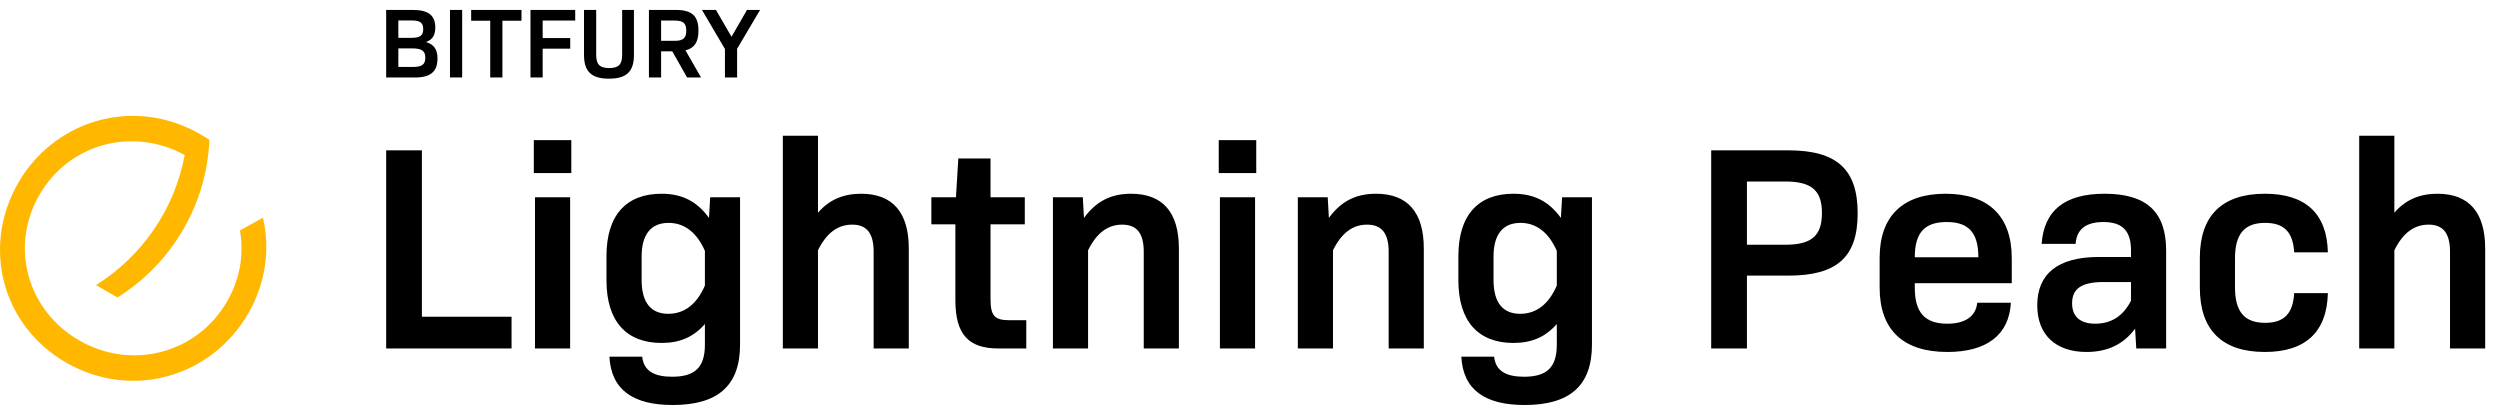
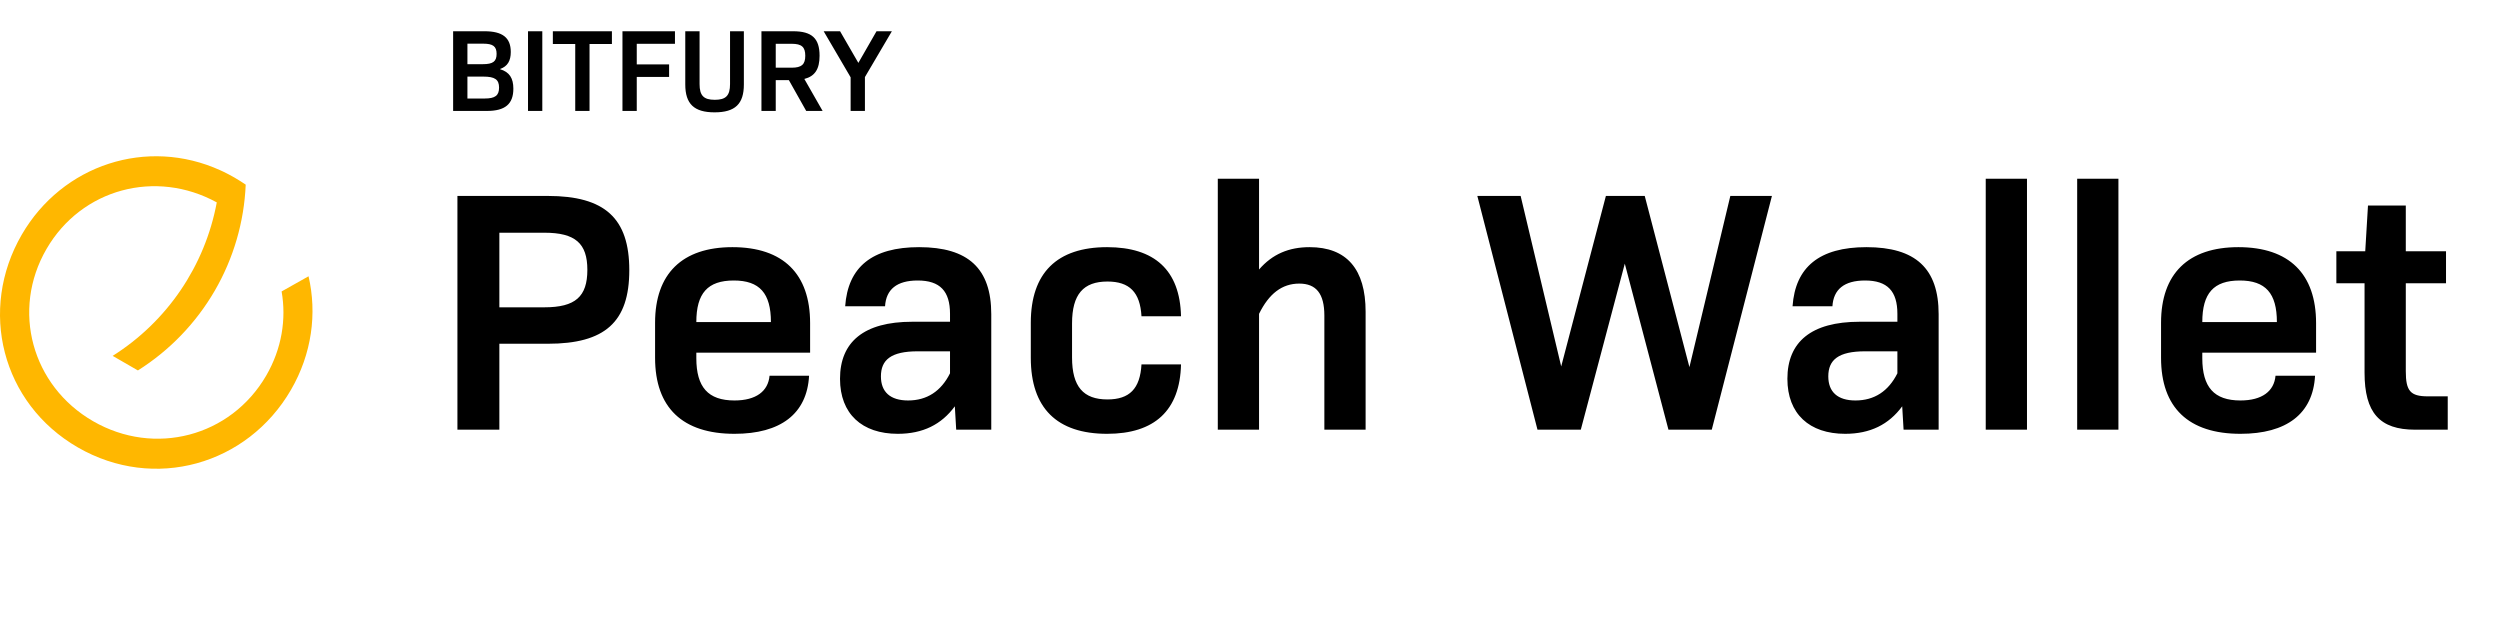
- <svg xmlns="http://www.w3.org/2000/svg" width="151px" height="25px" viewBox="0 0 151 25" version="1.1">
-   <g id="Website" stroke="none" stroke-width="1" fill="none" fill-rule="evenodd">
-     <g id="1.1" transform="translate(-1120, -3253)">
-       <g id="Chart/1" transform="translate(170, 3228)">
-         <g id="Bitfury_Peach_Logo" transform="translate(950, 24)">
-           <rect id="Background" x="0" y="0" width="150" height="32" />
-           <path d="M23.324,22.048 L23.324,10.08 L25.483,10.08 L25.483,20.13 L30.898,20.13 L30.898,22.048 L23.324,22.048 Z M32.242,11.453 L32.242,9.464 L34.507,9.464 L34.507,11.453 L32.242,11.453 Z M32.313,22.048 L32.313,12.914 L34.436,12.914 L34.436,22.048 L32.313,22.048 Z M40.629,25.462 C38.241,25.462 36.914,24.547 36.808,22.541 L38.789,22.541 C38.878,23.403 39.515,23.755 40.594,23.755 C41.974,23.755 42.576,23.192 42.576,21.819 L42.576,20.57 C41.886,21.362 41.054,21.714 39.957,21.714 C37.834,21.714 36.631,20.411 36.631,17.93 L36.631,16.469 C36.631,13.987 37.834,12.702 39.957,12.702 C41.196,12.702 42.098,13.16 42.824,14.163 L42.894,12.914 L44.699,12.914 L44.699,21.819 C44.699,24.301 43.354,25.462 40.629,25.462 Z M40.364,19.954 C41.355,19.954 42.098,19.355 42.576,18.246 L42.576,16.152 C42.098,15.061 41.355,14.462 40.382,14.462 C39.338,14.462 38.754,15.131 38.754,16.504 L38.754,17.912 C38.754,19.302 39.338,19.954 40.364,19.954 Z M47.283,22.048 L47.283,9.2 L49.406,9.2 L49.406,13.846 C50.096,13.054 50.945,12.702 52.007,12.702 C53.918,12.702 54.891,13.829 54.891,16.011 L54.891,22.048 L52.768,22.048 L52.768,16.205 C52.768,15.078 52.343,14.568 51.476,14.568 C50.591,14.568 49.919,15.078 49.406,16.117 L49.406,22.048 L47.283,22.048 Z M60.306,22.048 C58.483,22.048 57.705,21.186 57.705,19.126 L57.705,14.55 L56.254,14.55 L56.254,12.914 L57.74,12.914 L57.882,10.573 L59.828,10.573 L59.828,12.914 L61.898,12.914 L61.898,14.55 L59.828,14.55 L59.828,19.056 C59.828,20.059 60.058,20.341 60.96,20.341 L61.987,20.341 L61.987,22.048 L60.306,22.048 Z M63.597,22.048 L63.597,12.914 L65.402,12.914 L65.472,14.163 C66.216,13.142 67.118,12.702 68.321,12.702 C70.232,12.702 71.205,13.829 71.205,16.011 L71.205,22.048 L69.082,22.048 L69.082,16.205 C69.082,15.078 68.657,14.568 67.773,14.568 C66.906,14.568 66.233,15.078 65.72,16.117 L65.72,22.048 L63.597,22.048 Z M73.612,11.453 L73.612,9.464 L75.877,9.464 L75.877,11.453 L73.612,11.453 Z M73.683,22.048 L73.683,12.914 L75.806,12.914 L75.806,22.048 L73.683,22.048 Z M78.389,22.048 L78.389,12.914 L80.194,12.914 L80.265,14.163 C81.008,13.142 81.91,12.702 83.114,12.702 C85.025,12.702 85.998,13.829 85.998,16.011 L85.998,22.048 L83.875,22.048 L83.875,16.205 C83.875,15.078 83.45,14.568 82.565,14.568 C81.698,14.568 81.026,15.078 80.513,16.117 L80.513,22.048 L78.389,22.048 Z M92.085,25.462 C89.696,25.462 88.369,24.547 88.263,22.541 L90.245,22.541 C90.333,23.403 90.97,23.755 92.049,23.755 C93.429,23.755 94.031,23.192 94.031,21.819 L94.031,20.57 C93.341,21.362 92.509,21.714 91.412,21.714 C89.289,21.714 88.086,20.411 88.086,17.93 L88.086,16.469 C88.086,13.987 89.289,12.702 91.412,12.702 C92.651,12.702 93.553,13.16 94.279,14.163 L94.35,12.914 L96.154,12.914 L96.154,21.819 C96.154,24.301 94.81,25.462 92.085,25.462 Z M91.819,19.954 C92.81,19.954 93.553,19.355 94.031,18.246 L94.031,16.152 C93.553,15.061 92.81,14.462 91.837,14.462 C90.793,14.462 90.209,15.131 90.209,16.504 L90.209,17.912 C90.209,19.302 90.793,19.954 91.819,19.954 Z M103.356,22.048 L103.356,10.08 L108.01,10.08 C110.947,10.08 112.203,11.224 112.203,13.882 C112.203,16.539 110.947,17.648 108.01,17.648 L105.515,17.648 L105.515,22.048 L103.356,22.048 Z M105.515,15.782 L107.833,15.782 C109.425,15.782 110.045,15.237 110.045,13.864 C110.045,12.509 109.425,11.963 107.833,11.963 L105.515,11.963 L105.515,15.782 Z M117.618,22.259 C114.946,22.259 113.53,20.922 113.53,18.37 L113.53,16.574 C113.53,14.058 114.928,12.702 117.512,12.702 C120.13,12.702 121.51,14.075 121.51,16.592 L121.51,18.106 L115.654,18.106 L115.654,18.387 C115.654,19.866 116.255,20.552 117.618,20.552 C118.732,20.552 119.352,20.077 119.423,19.285 L121.457,19.285 C121.351,21.238 119.989,22.259 117.618,22.259 Z M115.654,16.539 L119.493,16.539 C119.493,15.061 118.909,14.41 117.582,14.41 C116.238,14.41 115.654,15.061 115.654,16.539 Z M126.023,22.259 C124.182,22.259 123.05,21.238 123.05,19.443 C123.05,17.56 124.271,16.522 126.766,16.522 L128.712,16.522 L128.712,16.117 C128.712,14.955 128.199,14.41 127.049,14.41 C125.969,14.41 125.421,14.867 125.368,15.73 L123.315,15.73 C123.457,13.723 124.695,12.702 127.12,12.702 C129.65,12.702 130.835,13.794 130.835,16.134 L130.835,22.048 L129.031,22.048 L128.96,20.851 C128.27,21.784 127.314,22.259 126.023,22.259 Z M126.553,20.552 C127.527,20.552 128.252,20.077 128.712,19.162 L128.712,18.035 L127.049,18.035 C125.669,18.035 125.155,18.475 125.155,19.32 C125.155,20.112 125.633,20.552 126.553,20.552 Z M136.798,22.259 C134.215,22.259 132.87,20.939 132.87,18.37 L132.87,16.574 C132.87,14.022 134.215,12.702 136.798,12.702 C139.24,12.702 140.55,13.882 140.603,16.24 L138.568,16.24 C138.497,15.008 137.949,14.462 136.816,14.462 C135.577,14.462 134.994,15.114 134.994,16.61 L134.994,18.352 C134.994,19.848 135.577,20.499 136.816,20.499 C137.949,20.499 138.497,19.954 138.568,18.704 L140.603,18.704 C140.55,21.062 139.24,22.259 136.798,22.259 Z M142.496,22.048 L142.496,9.2 L144.619,9.2 L144.619,13.846 C145.309,13.054 146.159,12.702 147.22,12.702 C149.131,12.702 150.105,13.829 150.105,16.011 L150.105,22.048 L147.981,22.048 L147.981,16.205 C147.981,15.078 147.557,14.568 146.69,14.568 C145.805,14.568 145.132,15.078 144.619,16.117 L144.619,22.048 L142.496,22.048 Z" id="Lightning-Peach" fill="#000000" />
-           <path d="M15.882,14.145 C16.326,16.048 16.052,18.118 14.977,19.96 C12.736,23.803 7.94,25.161 4.012,22.91 C0.081,20.657 -1.121,15.857 1.12,12.015 C3.21,8.43 7.571,7.013 11.346,8.721 C11.395,8.745 11.443,8.765 11.493,8.788 C11.687,8.883 11.88,8.982 12.071,9.092 C12.259,9.201 12.442,9.317 12.619,9.434 L12.648,9.454 C12.567,11.366 12.02,13.229 11.055,14.884 C10.087,16.542 8.729,17.943 7.098,18.967 L5.799,18.221 C8.609,16.458 10.551,13.61 11.158,10.363 C8.022,8.651 4.196,9.657 2.394,12.746 C0.567,15.877 1.635,19.756 4.795,21.567 C7.953,23.379 11.876,22.362 13.703,19.229 C14.504,17.856 14.745,16.341 14.495,14.922 L15.883,14.145" id="Path" fill="#ffb700" />
-           <path d="M23.324,5.68 L23.324,1.6 L24.941,1.6 C25.87,1.6 26.292,1.93 26.292,2.662 C26.292,3.112 26.129,3.394 25.743,3.532 L25.743,3.544 C26.226,3.688 26.425,4.006 26.425,4.54 C26.425,5.326 26.003,5.68 25.068,5.68 L23.324,5.68 Z M24.06,3.286 L24.851,3.286 C25.375,3.286 25.562,3.148 25.562,2.758 C25.562,2.374 25.375,2.236 24.875,2.236 L24.06,2.236 L24.06,3.286 Z M24.06,5.044 L24.947,5.044 C25.49,5.044 25.689,4.888 25.689,4.486 C25.689,4.072 25.478,3.922 24.875,3.922 L24.06,3.922 L24.06,5.044 Z M27.179,5.68 L27.179,1.6 L27.915,1.6 L27.915,5.68 L27.179,5.68 Z M29.61,5.68 L29.61,2.254 L28.458,2.254 L28.458,1.6 L31.498,1.6 L31.498,2.254 L30.346,2.254 L30.346,5.68 L29.61,5.68 Z M32.041,5.68 L32.041,1.6 L34.743,1.6 L34.743,2.242 L32.777,2.242 L32.777,3.298 L34.442,3.298 L34.442,3.94 L32.777,3.94 L32.777,5.68 L32.041,5.68 Z M36.782,5.752 C35.727,5.752 35.274,5.32 35.274,4.324 L35.274,1.6 L36.01,1.6 L36.01,4.306 C36.01,4.894 36.221,5.11 36.794,5.11 C37.367,5.11 37.578,4.894 37.578,4.306 L37.578,1.6 L38.29,1.6 L38.29,4.324 C38.29,5.32 37.844,5.752 36.782,5.752 Z M39.195,5.68 L39.195,1.6 L40.824,1.6 C41.795,1.6 42.187,1.966 42.187,2.854 C42.187,3.532 41.952,3.904 41.403,4.042 L42.344,5.68 L41.499,5.68 L40.607,4.102 L39.931,4.102 L39.931,5.68 L39.195,5.68 Z M39.931,3.466 L40.751,3.466 C41.27,3.466 41.451,3.292 41.451,2.854 C41.451,2.41 41.27,2.242 40.751,2.242 L39.931,2.242 L39.931,3.466 Z M45.909,1.6 L44.521,3.946 L44.521,5.68 L43.786,5.68 L43.786,3.958 L42.398,1.6 L43.243,1.6 L44.184,3.22 L45.119,1.6 L45.909,1.6 Z" id="BITFURY" fill="#000000" />
-         </g>
-       </g>
-     </g>
+ <svg xmlns="http://www.w3.org/2000/svg" width="320" height="80" viewBox="0 0 320 80">
+   <g fill="none" fill-rule="evenodd">
+     <path fill="#FFB700" d="M39.493 35.363c1.105 4.756.424 9.932-2.25 14.538-5.573 9.606-17.498 13.003-27.267 7.374-9.775-5.632-12.764-17.632-7.19-27.237 5.197-8.963 16.041-12.506 25.428-8.235.123.06.24.11.365.168.483.236.961.485 1.438.76.467.272.922.562 1.362.855l.072.05A29.529 29.529 0 0 1 27.49 37.21a29.71 29.71 0 0 1-9.838 10.207l-3.231-1.865a29.632 29.632 0 0 0 13.326-19.645c-7.797-4.28-17.312-1.764-21.793 5.959-4.542 7.827-1.888 17.524 5.97 22.052 7.853 4.53 17.608 1.986 22.153-5.846 1.991-3.432 2.59-7.22 1.969-10.768l3.45-1.941" />
+     <path fill="#000" d="M58 14.2V4h4.02c2.31 0 3.36.825 3.36 2.655 0 1.125-.405 1.83-1.365 2.175v.03c1.2.36 1.695 1.155 1.695 2.49 0 1.965-1.05 2.85-3.375 2.85H58zm1.83-5.985h1.965c1.305 0 1.77-.345 1.77-1.32 0-.96-.465-1.305-1.71-1.305H59.83v2.625zm0 4.395h2.205c1.35 0 1.845-.39 1.845-1.395 0-1.035-.525-1.41-2.025-1.41H59.83v2.805zm7.755 1.59V4h1.83v10.2h-1.83zm6.045 0V5.635h-2.865V4h7.56v1.635H75.46V14.2h-1.83zm6.045 0V4h6.72v1.605h-4.89v2.64h4.14V9.85h-4.14v4.35h-1.83zm11.79.18c-2.625 0-3.75-1.08-3.75-3.57V4h1.83v6.765c0 1.47.525 2.01 1.95 2.01 1.425 0 1.95-.54 1.95-2.01V4h1.77v6.81c0 2.49-1.11 3.57-3.75 3.57zm6-.18V4h4.05c2.415 0 3.39.915 3.39 3.135 0 1.695-.585 2.625-1.95 2.97l2.34 4.095h-2.1l-2.22-3.945h-1.68V14.2h-1.83zm1.83-5.535h2.04c1.29 0 1.74-.435 1.74-1.53 0-1.11-.45-1.53-1.74-1.53h-2.04v3.06zM114.16 4l-3.45 5.865V14.2h-1.83V9.895L105.43 4h2.1l2.34 4.05L112.195 4h1.965zM58.55 55V25.08h11.572c7.304 0 10.428 2.86 10.428 9.504S77.426 44 70.122 44h-6.204v11H58.55zm5.368-15.664h5.764c3.96 0 5.5-1.364 5.5-4.796 0-3.388-1.54-4.752-5.5-4.752h-5.764v9.548zm30.096 16.192c-6.644 0-10.164-3.344-10.164-9.724v-4.488c0-6.292 3.476-9.68 9.9-9.68 6.512 0 9.944 3.432 9.944 9.724v3.784H89.13v.704c0 3.696 1.496 5.412 4.884 5.412 2.772 0 4.312-1.188 4.488-3.168h5.06c-.264 4.884-3.652 7.436-9.548 7.436zm-4.884-14.3h9.548c0-3.696-1.452-5.324-4.752-5.324-3.344 0-4.796 1.628-4.796 5.324zm25.784 14.3c-4.576 0-7.392-2.552-7.392-7.04 0-4.708 3.036-7.304 9.24-7.304h4.84v-1.012c0-2.904-1.276-4.268-4.136-4.268-2.684 0-4.048 1.144-4.18 3.3h-5.104c.352-5.016 3.432-7.568 9.46-7.568 6.292 0 9.24 2.728 9.24 8.58V55h-4.488l-.176-2.992c-1.716 2.332-4.092 3.52-7.304 3.52zm1.32-4.268c2.42 0 4.224-1.188 5.368-3.476v-2.816h-4.136c-3.432 0-4.708 1.1-4.708 3.212 0 1.98 1.188 3.08 3.476 3.08zm25.476 4.268c-6.424 0-9.768-3.3-9.768-9.724v-4.488c0-6.38 3.344-9.68 9.768-9.68 6.072 0 9.328 2.948 9.46 8.844h-5.06c-.176-3.08-1.54-4.444-4.356-4.444-3.08 0-4.532 1.628-4.532 5.368v4.356c0 3.74 1.452 5.368 4.532 5.368 2.816 0 4.18-1.364 4.356-4.488h5.06c-.132 5.896-3.388 8.888-9.46 8.888zM155.878 55V22.88h5.28v11.616c1.716-1.98 3.828-2.86 6.468-2.86 4.752 0 7.172 2.816 7.172 8.272V55h-5.28V40.392c0-2.816-1.056-4.092-3.212-4.092-2.2 0-3.872 1.276-5.148 3.872V55h-5.28zm40.92 0l-7.7-29.92h5.544l5.192 21.824 5.72-21.824h4.972l5.72 21.912 5.236-21.912h5.324l-7.7 29.92h-5.544l-5.588-21.252L202.342 55h-5.544zm39.38.528c-4.576 0-7.392-2.552-7.392-7.04 0-4.708 3.036-7.304 9.24-7.304h4.84v-1.012c0-2.904-1.276-4.268-4.136-4.268-2.684 0-4.048 1.144-4.18 3.3h-5.104c.352-5.016 3.432-7.568 9.46-7.568 6.292 0 9.24 2.728 9.24 8.58V55h-4.488l-.176-2.992c-1.716 2.332-4.092 3.52-7.304 3.52zm1.32-4.268c2.42 0 4.224-1.188 5.368-3.476v-2.816h-4.136c-3.432 0-4.708 1.1-4.708 3.212 0 1.98 1.188 3.08 3.476 3.08zM254.174 55V22.88h5.28V55h-5.28zm11.704 0V22.88h5.28V55h-5.28zm20.9.528c-6.644 0-10.164-3.344-10.164-9.724v-4.488c0-6.292 3.476-9.68 9.9-9.68 6.512 0 9.944 3.432 9.944 9.724v3.784h-14.564v.704c0 3.696 1.496 5.412 4.884 5.412 2.772 0 4.312-1.188 4.488-3.168h5.06c-.264 4.884-3.652 7.436-9.548 7.436zm-4.884-14.3h9.548c0-3.696-1.452-5.324-4.752-5.324-3.344 0-4.796 1.628-4.796 5.324zM309.13 55c-4.532 0-6.468-2.156-6.468-7.304v-11.44h-3.608v-4.092h3.696l.352-5.852h4.84v5.852h5.148v4.092h-5.148V47.52c0 2.508.572 3.212 2.816 3.212h2.552V55h-4.18z" />
  </g>
</svg>
